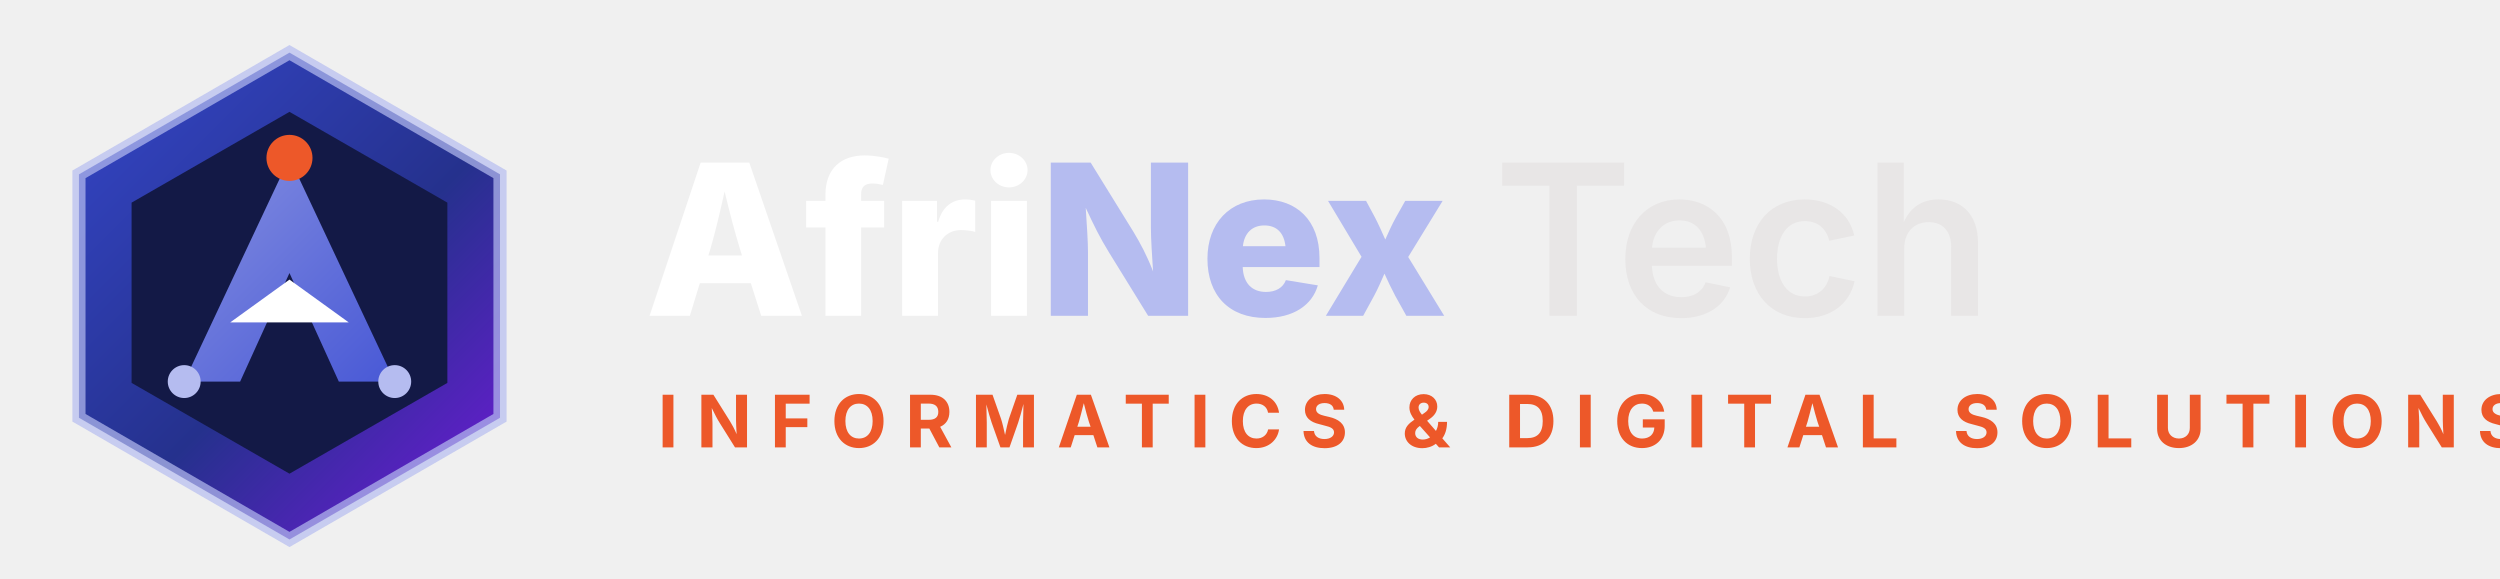
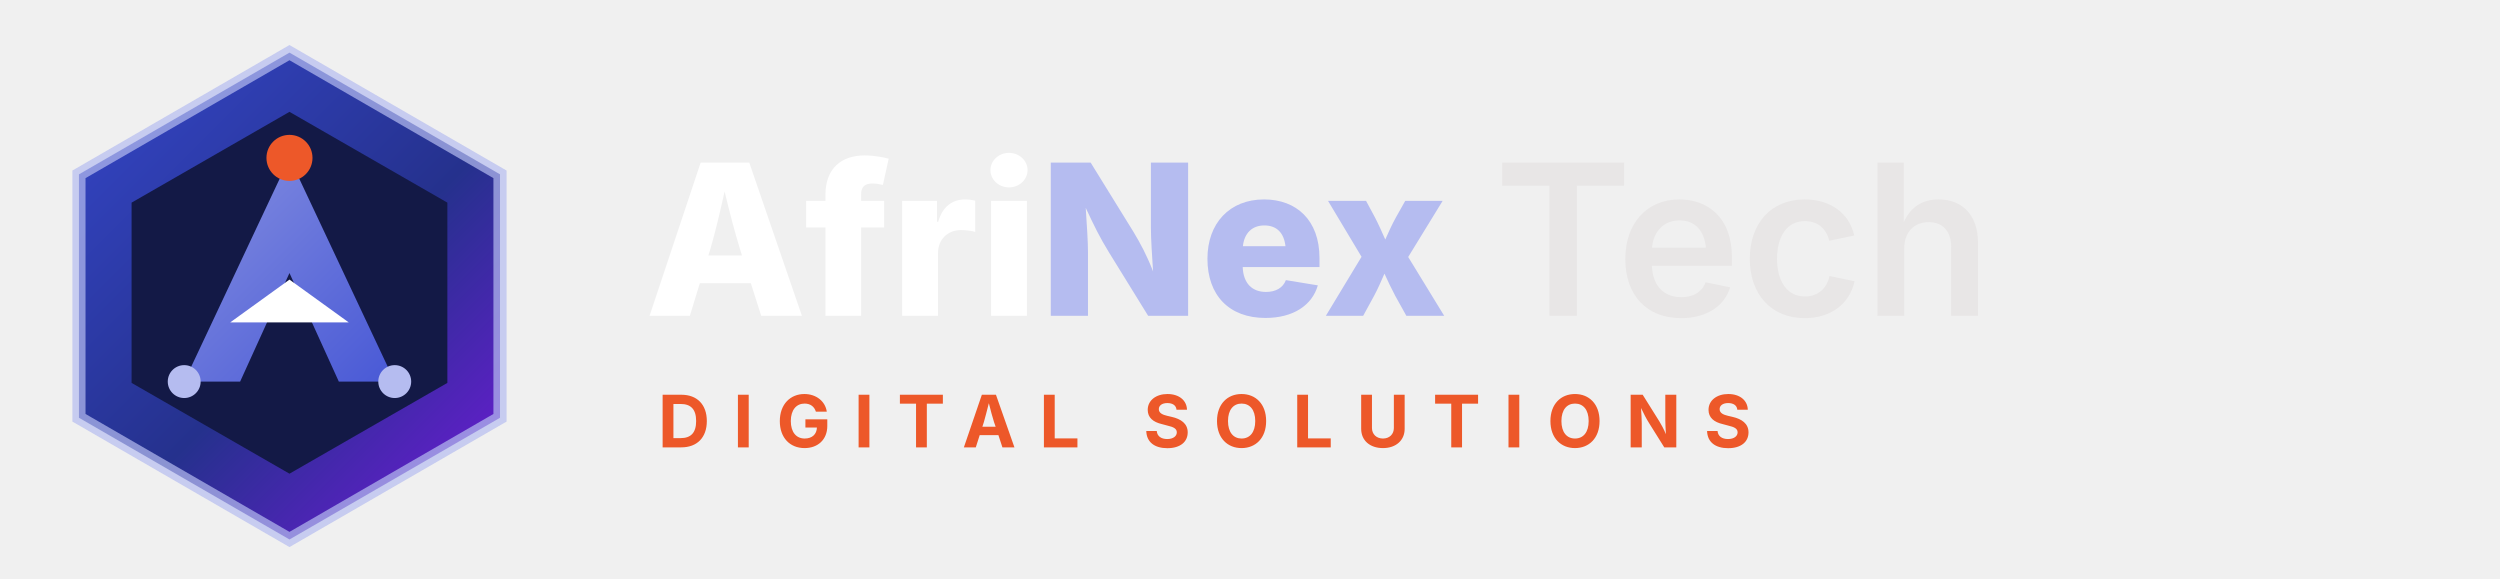
<svg xmlns="http://www.w3.org/2000/svg" viewBox="0 0 380 88" fill="none">
  <defs>
    <linearGradient id="savannahHexGrad" x1="0" y1="0" x2="80" y2="80" gradientUnits="userSpaceOnUse">
      <stop offset="0%" stop-color="#384AD3" />
      <stop offset="55%" stop-color="#25318D" />
      <stop offset="100%" stop-color="#8015E8" />
    </linearGradient>
    <linearGradient id="savannahApexGrad" x1="16" y1="16" x2="64" y2="64" gradientUnits="userSpaceOnUse">
      <stop offset="0%" stop-color="#8F98E2" />
      <stop offset="100%" stop-color="#384AD3" />
    </linearGradient>
  </defs>
  <g transform="translate(4, 4)">
    <path d="M40 4L72 22.5V59.5L40 78L8 59.5V22.5L40 4Z" fill="url(#savannahHexGrad)" stroke="#B5BCF0" stroke-width="2" stroke-opacity="0.7" />
    <path d="M40 13L64 26.8V54.2L40 68L16 54.2V26.8L40 13Z" fill="#131946" />
    <path d="M40 20L56 54H47.5L40 37.5L32.5 54H24L40 20Z" fill="url(#savannahApexGrad)" />
    <path d="M31 45H49L40 38.5L31 45Z" fill="#ffffff" />
    <circle cx="40" cy="20" r="3.5" fill="#ED5829" />
    <circle cx="24" cy="54" r="2.5" fill="#B5BCF0" />
    <circle cx="56" cy="54" r="2.5" fill="#B5BCF0" />
  </g>
  <text x="98" y="48" font-family="Montserrat, Inter, sans-serif" font-weight="800" font-size="32" fill="#FFFFFF">
    Afri<tspan fill="#B5BCF0">Nex</tspan>
    <tspan font-weight="600" fill="#E8E6E6">Tech</tspan>
  </text>
-   <text x="100" y="68" font-family="Montserrat, Inter, sans-serif" font-weight="700" font-size="11" letter-spacing="2.8" fill="#ED5829">
-     INFORMATICS &amp; DIGITAL SOLUTIONS
+   <text x="100" y="68" font-family="Montserrat, Inter, sans-serif" font-weight="700" font-size="11" letter-spacing="3.5" fill="#ED5829">
+     DIGITAL SOLUTIONS
  </text>
</svg>
